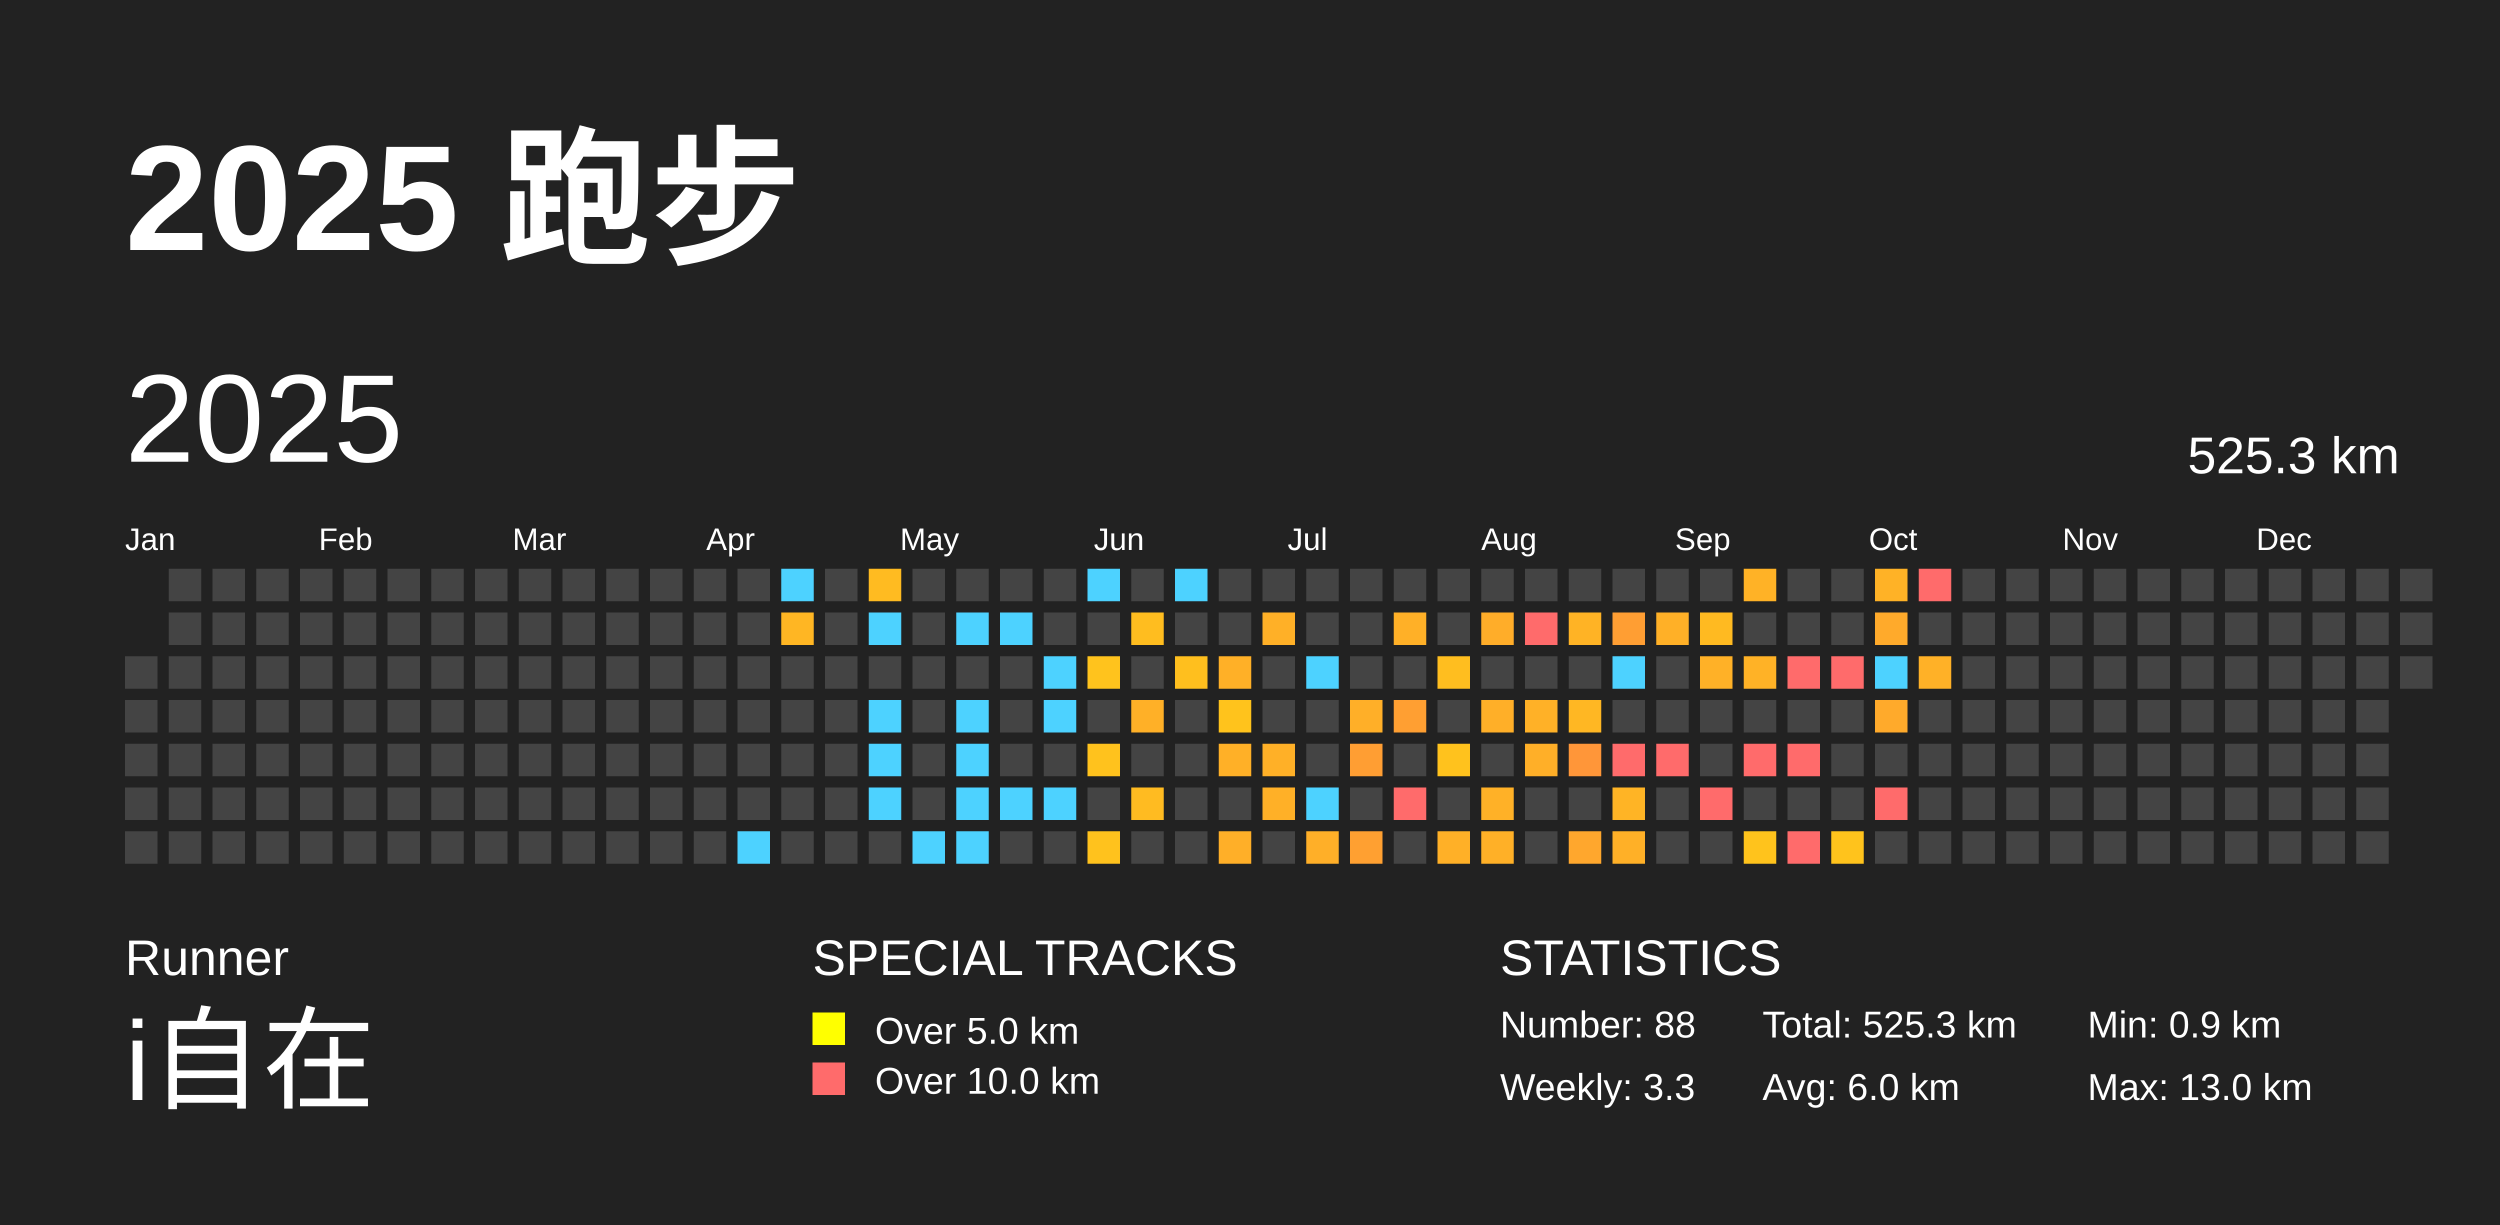
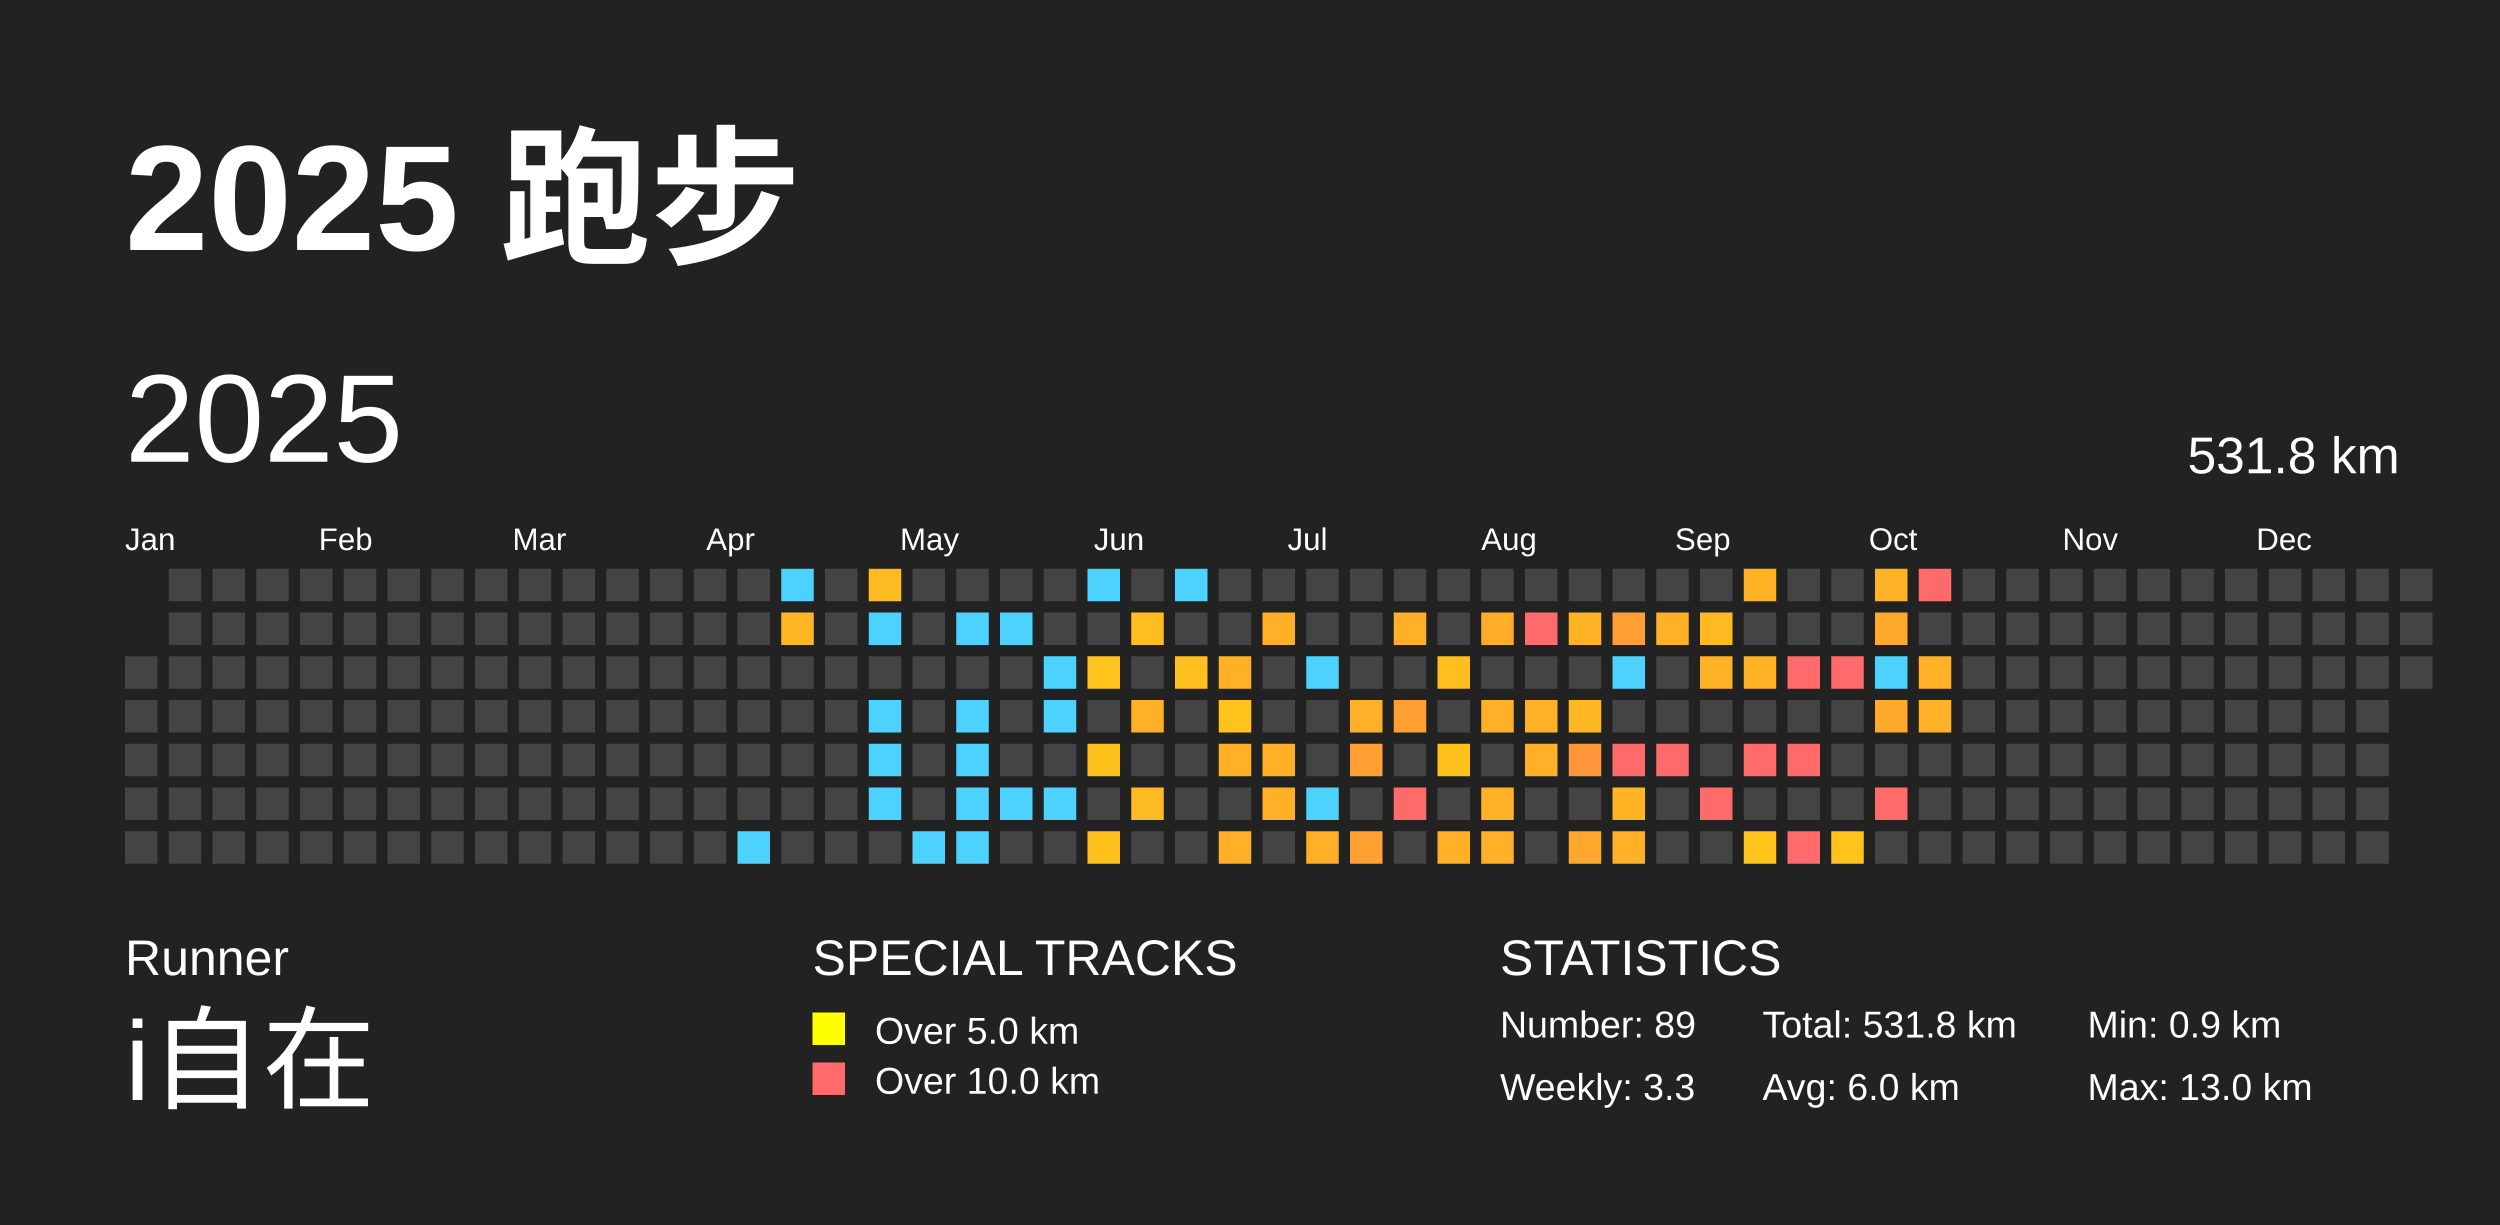
<svg xmlns="http://www.w3.org/2000/svg" baseProfile="full" height="98mm" version="1.1" viewBox="0,0,200,98" width="200mm">
  <defs />
  <rect fill="#222222" height="98" width="200" x="0" y="0" />
  <text fill="#FFFFFF" style="font-size:12px; font-family:Arial; font-weight:bold;" x="10" y="20">2025 跑步</text>
  <text fill="#FFFFFF" style="font-size:4px; font-family:Arial" x="10" y="78">Runner</text>
  <text fill="#FFFFFF" style="font-size:9px; font-family:Arial" x="10" y="88">i自在</text>
  <text fill="#FFFFFF" style="font-size:4px; font-family:Arial" x="65" y="78">SPECIAL TRACKS</text>
  <rect fill="#FFFF00" height="2.6" width="2.6" x="65" y="81" />
  <text fill="#FFFFFF" style="font-size:3px; font-family:Arial" x="70" y="83.5">Over 5.0 km</text>
  <rect fill="#FF6B6B" height="2.6" width="2.6" x="65" y="85" />
  <text fill="#FFFFFF" style="font-size:3px; font-family:Arial" x="70" y="87.5">Over 10.0 km</text>
  <text fill="#FFFFFF" style="font-size:4px; font-family:Arial" x="120" y="78">STATISTICS</text>
-   <text fill="#FFFFFF" style="font-size:3px; font-family:Arial" x="120" y="83">Number: 88</text>
+   <text fill="#FFFFFF" style="font-size:3px; font-family:Arial" x="120" y="83">Number: 89</text>
  <text fill="#FFFFFF" style="font-size:3px; font-family:Arial" x="120" y="88">Weekly: 3.3</text>
-   <text fill="#FFFFFF" style="font-size:3px; font-family:Arial" x="141" y="83">Total: 525.3 km</text>
+   <text fill="#FFFFFF" style="font-size:3px; font-family:Arial" x="141" y="83">Total: 531.8 km</text>
  <text fill="#FFFFFF" style="font-size:3px; font-family:Arial" x="141" y="88">Avg: 6.0 km</text>
  <text fill="#FFFFFF" style="font-size:3px; font-family:Arial" x="167" y="83">Min: 0.9 km</text>
  <text fill="#FFFFFF" style="font-size:3px; font-family:Arial" x="167" y="88">Max: 13.0 km</text>
  <text dominant-baseline="hanging" fill="#FFFFFF" style="font-size:10.0px; font-family:Arial;" x="10" y="30">2025</text>
-   <text dominant-baseline="hanging" fill="#FFFFFF" style="font-size:4.125px; font-family:Arial;" x="175" y="35">525.3 km</text>
+   <text dominant-baseline="hanging" fill="#FFFFFF" style="font-size:4.125px; font-family:Arial;" x="175" y="35">531.8 km</text>
  <text fill="#FFFFFF" style="font-size:2.5px; font-family:Arial" x="10.0" y="44">Jan</text>
  <text fill="#FFFFFF" style="font-size:2.5px; font-family:Arial" x="25.5" y="44">Feb</text>
  <text fill="#FFFFFF" style="font-size:2.5px; font-family:Arial" x="41.0" y="44">Mar</text>
  <text fill="#FFFFFF" style="font-size:2.5px; font-family:Arial" x="56.5" y="44">Apr</text>
  <text fill="#FFFFFF" style="font-size:2.5px; font-family:Arial" x="72.0" y="44">May</text>
  <text fill="#FFFFFF" style="font-size:2.5px; font-family:Arial" x="87.5" y="44">Jun</text>
  <text fill="#FFFFFF" style="font-size:2.5px; font-family:Arial" x="103.0" y="44">Jul</text>
  <text fill="#FFFFFF" style="font-size:2.5px; font-family:Arial" x="118.5" y="44">Aug</text>
  <text fill="#FFFFFF" style="font-size:2.5px; font-family:Arial" x="134.0" y="44">Sep</text>
  <text fill="#FFFFFF" style="font-size:2.5px; font-family:Arial" x="149.5" y="44">Oct</text>
  <text fill="#FFFFFF" style="font-size:2.5px; font-family:Arial" x="165.0" y="44">Nov</text>
  <text fill="#FFFFFF" style="font-size:2.5px; font-family:Arial" x="180.5" y="44">Dec</text>
  <rect fill="#444444" height="2.6" width="2.6" x="10.0" y="52.5" />
  <rect fill="#444444" height="2.6" width="2.6" x="10.0" y="56.0" />
  <rect fill="#444444" height="2.6" width="2.6" x="10.0" y="59.5" />
  <rect fill="#444444" height="2.6" width="2.6" x="10.0" y="63.0" />
  <rect fill="#444444" height="2.6" width="2.6" x="10.0" y="66.5" />
  <rect fill="#444444" height="2.6" width="2.6" x="13.5" y="45.5" />
  <rect fill="#444444" height="2.6" width="2.6" x="13.5" y="49.0" />
  <rect fill="#444444" height="2.6" width="2.6" x="13.5" y="52.5" />
  <rect fill="#444444" height="2.6" width="2.6" x="13.5" y="56.0" />
  <rect fill="#444444" height="2.6" width="2.6" x="13.5" y="59.5" />
  <rect fill="#444444" height="2.6" width="2.6" x="13.5" y="63.0" />
  <rect fill="#444444" height="2.6" width="2.6" x="13.5" y="66.5" />
  <rect fill="#444444" height="2.6" width="2.6" x="17.0" y="45.5" />
  <rect fill="#444444" height="2.6" width="2.6" x="17.0" y="49.0" />
  <rect fill="#444444" height="2.6" width="2.6" x="17.0" y="52.5" />
  <rect fill="#444444" height="2.6" width="2.6" x="17.0" y="56.0" />
  <rect fill="#444444" height="2.6" width="2.6" x="17.0" y="59.5" />
  <rect fill="#444444" height="2.6" width="2.6" x="17.0" y="63.0" />
  <rect fill="#444444" height="2.6" width="2.6" x="17.0" y="66.5" />
  <rect fill="#444444" height="2.6" width="2.6" x="20.5" y="45.5" />
  <rect fill="#444444" height="2.6" width="2.6" x="20.5" y="49.0" />
  <rect fill="#444444" height="2.6" width="2.6" x="20.5" y="52.5" />
  <rect fill="#444444" height="2.6" width="2.6" x="20.5" y="56.0" />
  <rect fill="#444444" height="2.6" width="2.6" x="20.5" y="59.5" />
  <rect fill="#444444" height="2.6" width="2.6" x="20.5" y="63.0" />
  <rect fill="#444444" height="2.6" width="2.6" x="20.5" y="66.5" />
  <rect fill="#444444" height="2.6" width="2.6" x="24.0" y="45.5" />
  <rect fill="#444444" height="2.6" width="2.6" x="24.0" y="49.0" />
  <rect fill="#444444" height="2.6" width="2.6" x="24.0" y="52.5" />
  <rect fill="#444444" height="2.6" width="2.6" x="24.0" y="56.0" />
  <rect fill="#444444" height="2.6" width="2.6" x="24.0" y="59.5" />
  <rect fill="#444444" height="2.6" width="2.6" x="24.0" y="63.0" />
  <rect fill="#444444" height="2.6" width="2.6" x="24.0" y="66.5" />
  <rect fill="#444444" height="2.6" width="2.6" x="27.5" y="45.5" />
  <rect fill="#444444" height="2.6" width="2.6" x="27.5" y="49.0" />
  <rect fill="#444444" height="2.6" width="2.6" x="27.5" y="52.5" />
  <rect fill="#444444" height="2.6" width="2.6" x="27.5" y="56.0" />
  <rect fill="#444444" height="2.6" width="2.6" x="27.5" y="59.5" />
  <rect fill="#444444" height="2.6" width="2.6" x="27.5" y="63.0" />
  <rect fill="#444444" height="2.6" width="2.6" x="27.5" y="66.5" />
  <rect fill="#444444" height="2.6" width="2.6" x="31.0" y="45.5" />
  <rect fill="#444444" height="2.6" width="2.6" x="31.0" y="49.0" />
  <rect fill="#444444" height="2.6" width="2.6" x="31.0" y="52.5" />
  <rect fill="#444444" height="2.6" width="2.6" x="31.0" y="56.0" />
  <rect fill="#444444" height="2.6" width="2.6" x="31.0" y="59.5" />
  <rect fill="#444444" height="2.6" width="2.6" x="31.0" y="63.0" />
  <rect fill="#444444" height="2.6" width="2.6" x="31.0" y="66.5" />
  <rect fill="#444444" height="2.6" width="2.6" x="34.5" y="45.5" />
  <rect fill="#444444" height="2.6" width="2.6" x="34.5" y="49.0" />
  <rect fill="#444444" height="2.6" width="2.6" x="34.5" y="52.5" />
  <rect fill="#444444" height="2.6" width="2.6" x="34.5" y="56.0" />
  <rect fill="#444444" height="2.6" width="2.6" x="34.5" y="59.5" />
  <rect fill="#444444" height="2.6" width="2.6" x="34.5" y="63.0" />
  <rect fill="#444444" height="2.6" width="2.6" x="34.5" y="66.5" />
  <rect fill="#444444" height="2.6" width="2.6" x="38.0" y="45.5" />
  <rect fill="#444444" height="2.6" width="2.6" x="38.0" y="49.0" />
  <rect fill="#444444" height="2.6" width="2.6" x="38.0" y="52.5" />
  <rect fill="#444444" height="2.6" width="2.6" x="38.0" y="56.0" />
  <rect fill="#444444" height="2.6" width="2.6" x="38.0" y="59.5" />
  <rect fill="#444444" height="2.6" width="2.6" x="38.0" y="63.0" />
  <rect fill="#444444" height="2.6" width="2.6" x="38.0" y="66.5" />
  <rect fill="#444444" height="2.6" width="2.6" x="41.5" y="45.5" />
  <rect fill="#444444" height="2.6" width="2.6" x="41.5" y="49.0" />
  <rect fill="#444444" height="2.6" width="2.6" x="41.5" y="52.5" />
  <rect fill="#444444" height="2.6" width="2.6" x="41.5" y="56.0" />
  <rect fill="#444444" height="2.6" width="2.6" x="41.5" y="59.5" />
  <rect fill="#444444" height="2.6" width="2.6" x="41.5" y="63.0" />
  <rect fill="#444444" height="2.6" width="2.6" x="41.5" y="66.5" />
  <rect fill="#444444" height="2.6" width="2.6" x="45.0" y="45.5" />
  <rect fill="#444444" height="2.6" width="2.6" x="45.0" y="49.0" />
  <rect fill="#444444" height="2.6" width="2.6" x="45.0" y="52.5" />
  <rect fill="#444444" height="2.6" width="2.6" x="45.0" y="56.0" />
  <rect fill="#444444" height="2.6" width="2.6" x="45.0" y="59.5" />
  <rect fill="#444444" height="2.6" width="2.6" x="45.0" y="63.0" />
  <rect fill="#444444" height="2.6" width="2.6" x="45.0" y="66.5" />
  <rect fill="#444444" height="2.6" width="2.6" x="48.5" y="45.5" />
  <rect fill="#444444" height="2.6" width="2.6" x="48.5" y="49.0" />
  <rect fill="#444444" height="2.6" width="2.6" x="48.5" y="52.5" />
  <rect fill="#444444" height="2.6" width="2.6" x="48.5" y="56.0" />
  <rect fill="#444444" height="2.6" width="2.6" x="48.5" y="59.5" />
  <rect fill="#444444" height="2.6" width="2.6" x="48.5" y="63.0" />
  <rect fill="#444444" height="2.6" width="2.6" x="48.5" y="66.5" />
  <rect fill="#444444" height="2.6" width="2.6" x="52.0" y="45.5" />
  <rect fill="#444444" height="2.6" width="2.6" x="52.0" y="49.0" />
  <rect fill="#444444" height="2.6" width="2.6" x="52.0" y="52.5" />
  <rect fill="#444444" height="2.6" width="2.6" x="52.0" y="56.0" />
  <rect fill="#444444" height="2.6" width="2.6" x="52.0" y="59.5" />
  <rect fill="#444444" height="2.6" width="2.6" x="52.0" y="63.0" />
  <rect fill="#444444" height="2.6" width="2.6" x="52.0" y="66.5" />
  <rect fill="#444444" height="2.6" width="2.6" x="55.5" y="45.5" />
  <rect fill="#444444" height="2.6" width="2.6" x="55.5" y="49.0" />
  <rect fill="#444444" height="2.6" width="2.6" x="55.5" y="52.5" />
  <rect fill="#444444" height="2.6" width="2.6" x="55.5" y="56.0" />
  <rect fill="#444444" height="2.6" width="2.6" x="55.5" y="59.5" />
  <rect fill="#444444" height="2.6" width="2.6" x="55.5" y="63.0" />
  <rect fill="#444444" height="2.6" width="2.6" x="55.5" y="66.5" />
  <rect fill="#444444" height="2.6" width="2.6" x="59.0" y="45.5" />
  <rect fill="#444444" height="2.6" width="2.6" x="59.0" y="49.0" />
  <rect fill="#444444" height="2.6" width="2.6" x="59.0" y="52.5" />
  <rect fill="#444444" height="2.6" width="2.6" x="59.0" y="56.0" />
  <rect fill="#444444" height="2.6" width="2.6" x="59.0" y="59.5" />
  <rect fill="#444444" height="2.6" width="2.6" x="59.0" y="63.0" />
  <rect fill="#4dd2ff" height="2.6" width="2.6" x="59.0" y="66.5" />
  <rect fill="#4dd2ff" height="2.6" width="2.6" x="62.5" y="45.5" />
  <rect fill="#ffb623" height="2.6" width="2.6" x="62.5" y="49.0" />
  <rect fill="#444444" height="2.6" width="2.6" x="62.5" y="52.5" />
  <rect fill="#444444" height="2.6" width="2.6" x="62.5" y="56.0" />
  <rect fill="#444444" height="2.6" width="2.6" x="62.5" y="59.5" />
  <rect fill="#444444" height="2.6" width="2.6" x="62.5" y="63.0" />
  <rect fill="#444444" height="2.6" width="2.6" x="62.5" y="66.5" />
  <rect fill="#444444" height="2.6" width="2.6" x="66.0" y="45.5" />
  <rect fill="#444444" height="2.6" width="2.6" x="66.0" y="49.0" />
  <rect fill="#444444" height="2.6" width="2.6" x="66.0" y="52.5" />
  <rect fill="#444444" height="2.6" width="2.6" x="66.0" y="56.0" />
  <rect fill="#444444" height="2.6" width="2.6" x="66.0" y="59.5" />
  <rect fill="#444444" height="2.6" width="2.6" x="66.0" y="63.0" />
  <rect fill="#444444" height="2.6" width="2.6" x="66.0" y="66.5" />
  <rect fill="#ffbb21" height="2.6" width="2.6" x="69.5" y="45.5" />
  <rect fill="#4dd2ff" height="2.6" width="2.6" x="69.5" y="49.0" />
  <rect fill="#444444" height="2.6" width="2.6" x="69.5" y="52.5" />
  <rect fill="#4dd2ff" height="2.6" width="2.6" x="69.5" y="56.0" />
  <rect fill="#4dd2ff" height="2.6" width="2.6" x="69.5" y="59.5" />
  <rect fill="#4dd2ff" height="2.6" width="2.6" x="69.5" y="63.0" />
  <rect fill="#444444" height="2.6" width="2.6" x="69.5" y="66.5" />
  <rect fill="#444444" height="2.6" width="2.6" x="73.0" y="45.5" />
  <rect fill="#444444" height="2.6" width="2.6" x="73.0" y="49.0" />
  <rect fill="#444444" height="2.6" width="2.6" x="73.0" y="52.5" />
  <rect fill="#444444" height="2.6" width="2.6" x="73.0" y="56.0" />
  <rect fill="#444444" height="2.6" width="2.6" x="73.0" y="59.5" />
  <rect fill="#444444" height="2.6" width="2.6" x="73.0" y="63.0" />
  <rect fill="#4dd2ff" height="2.6" width="2.6" x="73.0" y="66.5" />
  <rect fill="#444444" height="2.6" width="2.6" x="76.5" y="45.5" />
  <rect fill="#4dd2ff" height="2.6" width="2.6" x="76.5" y="49.0" />
  <rect fill="#444444" height="2.6" width="2.6" x="76.5" y="52.5" />
  <rect fill="#4dd2ff" height="2.6" width="2.6" x="76.5" y="56.0" />
  <rect fill="#4dd2ff" height="2.6" width="2.6" x="76.5" y="59.5" />
  <rect fill="#4dd2ff" height="2.6" width="2.6" x="76.5" y="63.0" />
  <rect fill="#4dd2ff" height="2.6" width="2.6" x="76.5" y="66.5" />
  <rect fill="#444444" height="2.6" width="2.6" x="80.0" y="45.5" />
  <rect fill="#4dd2ff" height="2.6" width="2.6" x="80.0" y="49.0" />
  <rect fill="#444444" height="2.6" width="2.6" x="80.0" y="52.5" />
  <rect fill="#444444" height="2.6" width="2.6" x="80.0" y="56.0" />
  <rect fill="#444444" height="2.6" width="2.6" x="80.0" y="59.5" />
  <rect fill="#4dd2ff" height="2.6" width="2.6" x="80.0" y="63.0" />
  <rect fill="#444444" height="2.6" width="2.6" x="80.0" y="66.5" />
  <rect fill="#444444" height="2.6" width="2.6" x="83.5" y="45.5" />
  <rect fill="#444444" height="2.6" width="2.6" x="83.5" y="49.0" />
  <rect fill="#4dd2ff" height="2.6" width="2.6" x="83.5" y="52.5" />
  <rect fill="#4dd2ff" height="2.6" width="2.6" x="83.5" y="56.0" />
  <rect fill="#444444" height="2.6" width="2.6" x="83.5" y="59.5" />
  <rect fill="#4dd2ff" height="2.6" width="2.6" x="83.5" y="63.0" />
  <rect fill="#444444" height="2.6" width="2.6" x="83.5" y="66.5" />
  <rect fill="#4dd2ff" height="2.6" width="2.6" x="87.0" y="45.5" />
  <rect fill="#444444" height="2.6" width="2.6" x="87.0" y="49.0" />
  <rect fill="#ffc31d" height="2.6" width="2.6" x="87.0" y="52.5" />
  <rect fill="#444444" height="2.6" width="2.6" x="87.0" y="56.0" />
  <rect fill="#ffc21d" height="2.6" width="2.6" x="87.0" y="59.5" />
  <rect fill="#444444" height="2.6" width="2.6" x="87.0" y="63.0" />
  <rect fill="#ffc21d" height="2.6" width="2.6" x="87.0" y="66.5" />
  <rect fill="#444444" height="2.6" width="2.6" x="90.5" y="45.5" />
  <rect fill="#ffbd1f" height="2.6" width="2.6" x="90.5" y="49.0" />
  <rect fill="#444444" height="2.6" width="2.6" x="90.5" y="52.5" />
  <rect fill="#ffb027" height="2.6" width="2.6" x="90.5" y="56.0" />
  <rect fill="#444444" height="2.6" width="2.6" x="90.5" y="59.5" />
  <rect fill="#ffbb21" height="2.6" width="2.6" x="90.5" y="63.0" />
  <rect fill="#444444" height="2.6" width="2.6" x="90.5" y="66.5" />
  <rect fill="#4dd2ff" height="2.6" width="2.6" x="94.0" y="45.5" />
  <rect fill="#444444" height="2.6" width="2.6" x="94.0" y="49.0" />
  <rect fill="#ffbf1e" height="2.6" width="2.6" x="94.0" y="52.5" />
  <rect fill="#444444" height="2.6" width="2.6" x="94.0" y="56.0" />
  <rect fill="#444444" height="2.6" width="2.6" x="94.0" y="59.5" />
  <rect fill="#444444" height="2.6" width="2.6" x="94.0" y="63.0" />
  <rect fill="#444444" height="2.6" width="2.6" x="94.0" y="66.5" />
  <rect fill="#444444" height="2.6" width="2.6" x="97.5" y="45.5" />
  <rect fill="#444444" height="2.6" width="2.6" x="97.5" y="49.0" />
  <rect fill="#ffb027" height="2.6" width="2.6" x="97.5" y="52.5" />
  <rect fill="#ffc31c" height="2.6" width="2.6" x="97.5" y="56.0" />
  <rect fill="#ffb027" height="2.6" width="2.6" x="97.5" y="59.5" />
  <rect fill="#444444" height="2.6" width="2.6" x="97.5" y="63.0" />
  <rect fill="#ffaf28" height="2.6" width="2.6" x="97.5" y="66.5" />
  <rect fill="#444444" height="2.6" width="2.6" x="101.0" y="45.5" />
  <rect fill="#ffb027" height="2.6" width="2.6" x="101.0" y="49.0" />
  <rect fill="#444444" height="2.6" width="2.6" x="101.0" y="52.5" />
  <rect fill="#444444" height="2.6" width="2.6" x="101.0" y="56.0" />
  <rect fill="#ffb027" height="2.6" width="2.6" x="101.0" y="59.5" />
  <rect fill="#ffb027" height="2.6" width="2.6" x="101.0" y="63.0" />
  <rect fill="#444444" height="2.6" width="2.6" x="101.0" y="66.5" />
  <rect fill="#444444" height="2.6" width="2.6" x="104.5" y="45.5" />
  <rect fill="#444444" height="2.6" width="2.6" x="104.5" y="49.0" />
  <rect fill="#4dd2ff" height="2.6" width="2.6" x="104.5" y="52.5" />
  <rect fill="#444444" height="2.6" width="2.6" x="104.5" y="56.0" />
  <rect fill="#444444" height="2.6" width="2.6" x="104.5" y="59.5" />
  <rect fill="#4dd2ff" height="2.6" width="2.6" x="104.5" y="63.0" />
  <rect fill="#ffaf28" height="2.6" width="2.6" x="104.5" y="66.5" />
  <rect fill="#444444" height="2.6" width="2.6" x="108.0" y="45.5" />
  <rect fill="#444444" height="2.6" width="2.6" x="108.0" y="49.0" />
  <rect fill="#444444" height="2.6" width="2.6" x="108.0" y="52.5" />
  <rect fill="#ffaf28" height="2.6" width="2.6" x="108.0" y="56.0" />
  <rect fill="#ff9e33" height="2.6" width="2.6" x="108.0" y="59.5" />
  <rect fill="#444444" height="2.6" width="2.6" x="108.0" y="63.0" />
  <rect fill="#ffa031" height="2.6" width="2.6" x="108.0" y="66.5" />
  <rect fill="#444444" height="2.6" width="2.6" x="111.5" y="45.5" />
  <rect fill="#ffb027" height="2.6" width="2.6" x="111.5" y="49.0" />
  <rect fill="#444444" height="2.6" width="2.6" x="111.5" y="52.5" />
  <rect fill="#ff9f32" height="2.6" width="2.6" x="111.5" y="56.0" />
  <rect fill="#444444" height="2.6" width="2.6" x="111.5" y="59.5" />
  <rect fill="#FF6B6B" height="2.6" width="2.6" x="111.5" y="63.0" />
  <rect fill="#444444" height="2.6" width="2.6" x="111.5" y="66.5" />
  <rect fill="#444444" height="2.6" width="2.6" x="115.0" y="45.5" />
  <rect fill="#444444" height="2.6" width="2.6" x="115.0" y="49.0" />
  <rect fill="#ffbe1f" height="2.6" width="2.6" x="115.0" y="52.5" />
  <rect fill="#444444" height="2.6" width="2.6" x="115.0" y="56.0" />
  <rect fill="#ffc21d" height="2.6" width="2.6" x="115.0" y="59.5" />
  <rect fill="#444444" height="2.6" width="2.6" x="115.0" y="63.0" />
  <rect fill="#ffb027" height="2.6" width="2.6" x="115.0" y="66.5" />
  <rect fill="#444444" height="2.6" width="2.6" x="118.5" y="45.5" />
  <rect fill="#ffad29" height="2.6" width="2.6" x="118.5" y="49.0" />
  <rect fill="#444444" height="2.6" width="2.6" x="118.5" y="52.5" />
  <rect fill="#ffaf28" height="2.6" width="2.6" x="118.5" y="56.0" />
  <rect fill="#444444" height="2.6" width="2.6" x="118.5" y="59.5" />
  <rect fill="#ffb127" height="2.6" width="2.6" x="118.5" y="63.0" />
  <rect fill="#ffb027" height="2.6" width="2.6" x="118.5" y="66.5" />
  <rect fill="#444444" height="2.6" width="2.6" x="122.0" y="45.5" />
  <rect fill="#FF6B6B" height="2.6" width="2.6" x="122.0" y="49.0" />
  <rect fill="#444444" height="2.6" width="2.6" x="122.0" y="52.5" />
  <rect fill="#ffb127" height="2.6" width="2.6" x="122.0" y="56.0" />
  <rect fill="#ffaf28" height="2.6" width="2.6" x="122.0" y="59.5" />
  <rect fill="#444444" height="2.6" width="2.6" x="122.0" y="63.0" />
  <rect fill="#444444" height="2.6" width="2.6" x="122.0" y="66.5" />
  <rect fill="#444444" height="2.6" width="2.6" x="125.5" y="45.5" />
  <rect fill="#ffb325" height="2.6" width="2.6" x="125.5" y="49.0" />
  <rect fill="#444444" height="2.6" width="2.6" x="125.5" y="52.5" />
  <rect fill="#ffb723" height="2.6" width="2.6" x="125.5" y="56.0" />
  <rect fill="#ff9639" height="2.6" width="2.6" x="125.5" y="59.5" />
  <rect fill="#444444" height="2.6" width="2.6" x="125.5" y="63.0" />
  <rect fill="#ffa72d" height="2.6" width="2.6" x="125.5" y="66.5" />
  <rect fill="#444444" height="2.6" width="2.6" x="129.0" y="45.5" />
  <rect fill="#ff9e33" height="2.6" width="2.6" x="129.0" y="49.0" />
  <rect fill="#4dd2ff" height="2.6" width="2.6" x="129.0" y="52.5" />
  <rect fill="#444444" height="2.6" width="2.6" x="129.0" y="56.0" />
  <rect fill="#FF6B6B" height="2.6" width="2.6" x="129.0" y="59.5" />
  <rect fill="#ffb425" height="2.6" width="2.6" x="129.0" y="63.0" />
  <rect fill="#ffb027" height="2.6" width="2.6" x="129.0" y="66.5" />
  <rect fill="#444444" height="2.6" width="2.6" x="132.5" y="45.5" />
  <rect fill="#ffb027" height="2.6" width="2.6" x="132.5" y="49.0" />
  <rect fill="#444444" height="2.6" width="2.6" x="132.5" y="52.5" />
  <rect fill="#444444" height="2.6" width="2.6" x="132.5" y="56.0" />
  <rect fill="#FF6B6B" height="2.6" width="2.6" x="132.5" y="59.5" />
  <rect fill="#444444" height="2.6" width="2.6" x="132.5" y="63.0" />
  <rect fill="#444444" height="2.6" width="2.6" x="132.5" y="66.5" />
  <rect fill="#444444" height="2.6" width="2.6" x="136.0" y="45.5" />
  <rect fill="#ffba21" height="2.6" width="2.6" x="136.0" y="49.0" />
  <rect fill="#ffb127" height="2.6" width="2.6" x="136.0" y="52.5" />
  <rect fill="#444444" height="2.6" width="2.6" x="136.0" y="56.0" />
  <rect fill="#444444" height="2.6" width="2.6" x="136.0" y="59.5" />
  <rect fill="#FF6B6B" height="2.6" width="2.6" x="136.0" y="63.0" />
  <rect fill="#444444" height="2.6" width="2.6" x="136.0" y="66.5" />
  <rect fill="#ffb226" height="2.6" width="2.6" x="139.5" y="45.5" />
  <rect fill="#444444" height="2.6" width="2.6" x="139.5" y="49.0" />
  <rect fill="#ffb226" height="2.6" width="2.6" x="139.5" y="52.5" />
  <rect fill="#444444" height="2.6" width="2.6" x="139.5" y="56.0" />
  <rect fill="#FF6B6B" height="2.6" width="2.6" x="139.5" y="59.5" />
  <rect fill="#444444" height="2.6" width="2.6" x="139.5" y="63.0" />
  <rect fill="#ffc31c" height="2.6" width="2.6" x="139.5" y="66.5" />
  <rect fill="#444444" height="2.6" width="2.6" x="143.0" y="45.5" />
  <rect fill="#444444" height="2.6" width="2.6" x="143.0" y="49.0" />
  <rect fill="#FF6B6B" height="2.6" width="2.6" x="143.0" y="52.5" />
  <rect fill="#444444" height="2.6" width="2.6" x="143.0" y="56.0" />
  <rect fill="#FF6B6B" height="2.6" width="2.6" x="143.0" y="59.5" />
  <rect fill="#444444" height="2.6" width="2.6" x="143.0" y="63.0" />
  <rect fill="#FF6B6B" height="2.6" width="2.6" x="143.0" y="66.5" />
  <rect fill="#444444" height="2.6" width="2.6" x="146.5" y="45.5" />
  <rect fill="#444444" height="2.6" width="2.6" x="146.5" y="49.0" />
  <rect fill="#FF6B6B" height="2.6" width="2.6" x="146.5" y="52.5" />
  <rect fill="#444444" height="2.6" width="2.6" x="146.5" y="56.0" />
  <rect fill="#444444" height="2.6" width="2.6" x="146.5" y="59.5" />
  <rect fill="#444444" height="2.6" width="2.6" x="146.5" y="63.0" />
  <rect fill="#ffc31c" height="2.6" width="2.6" x="146.5" y="66.5" />
  <rect fill="#ffb226" height="2.6" width="2.6" x="150.0" y="45.5" />
  <rect fill="#ffaa2b" height="2.6" width="2.6" x="150.0" y="49.0" />
  <rect fill="#4dd2ff" height="2.6" width="2.6" x="150.0" y="52.5" />
  <rect fill="#ffaa2b" height="2.6" width="2.6" x="150.0" y="56.0" />
  <rect fill="#444444" height="2.6" width="2.6" x="150.0" y="59.5" />
  <rect fill="#FF6B6B" height="2.6" width="2.6" x="150.0" y="63.0" />
  <rect fill="#444444" height="2.6" width="2.6" x="150.0" y="66.5" />
  <rect fill="#FF6B6B" height="2.6" width="2.6" x="153.5" y="45.5" />
  <rect fill="#444444" height="2.6" width="2.6" x="153.5" y="49.0" />
  <rect fill="#ffb127" height="2.6" width="2.6" x="153.5" y="52.5" />
-   <rect fill="#444444" height="2.6" width="2.6" x="153.5" y="56.0" />
+   <rect fill="#ffb127" height="2.6" width="2.6" x="153.5" y="56.0" />
  <rect fill="#444444" height="2.6" width="2.6" x="153.5" y="59.5" />
  <rect fill="#444444" height="2.6" width="2.6" x="153.5" y="63.0" />
  <rect fill="#444444" height="2.6" width="2.6" x="153.5" y="66.5" />
  <rect fill="#444444" height="2.6" width="2.6" x="157.0" y="45.5" />
  <rect fill="#444444" height="2.6" width="2.6" x="157.0" y="49.0" />
  <rect fill="#444444" height="2.6" width="2.6" x="157.0" y="52.5" />
  <rect fill="#444444" height="2.6" width="2.6" x="157.0" y="56.0" />
  <rect fill="#444444" height="2.6" width="2.6" x="157.0" y="59.5" />
  <rect fill="#444444" height="2.6" width="2.6" x="157.0" y="63.0" />
  <rect fill="#444444" height="2.6" width="2.6" x="157.0" y="66.5" />
  <rect fill="#444444" height="2.6" width="2.6" x="160.5" y="45.5" />
  <rect fill="#444444" height="2.6" width="2.6" x="160.5" y="49.0" />
  <rect fill="#444444" height="2.6" width="2.6" x="160.5" y="52.5" />
  <rect fill="#444444" height="2.6" width="2.6" x="160.5" y="56.0" />
  <rect fill="#444444" height="2.6" width="2.6" x="160.5" y="59.5" />
  <rect fill="#444444" height="2.6" width="2.6" x="160.5" y="63.0" />
  <rect fill="#444444" height="2.6" width="2.6" x="160.5" y="66.5" />
  <rect fill="#444444" height="2.6" width="2.6" x="164.0" y="45.5" />
  <rect fill="#444444" height="2.6" width="2.6" x="164.0" y="49.0" />
  <rect fill="#444444" height="2.6" width="2.6" x="164.0" y="52.5" />
  <rect fill="#444444" height="2.6" width="2.6" x="164.0" y="56.0" />
  <rect fill="#444444" height="2.6" width="2.6" x="164.0" y="59.5" />
  <rect fill="#444444" height="2.6" width="2.6" x="164.0" y="63.0" />
  <rect fill="#444444" height="2.6" width="2.6" x="164.0" y="66.5" />
  <rect fill="#444444" height="2.6" width="2.6" x="167.5" y="45.5" />
  <rect fill="#444444" height="2.6" width="2.6" x="167.5" y="49.0" />
  <rect fill="#444444" height="2.6" width="2.6" x="167.5" y="52.5" />
  <rect fill="#444444" height="2.6" width="2.6" x="167.5" y="56.0" />
  <rect fill="#444444" height="2.6" width="2.6" x="167.5" y="59.5" />
  <rect fill="#444444" height="2.6" width="2.6" x="167.5" y="63.0" />
  <rect fill="#444444" height="2.6" width="2.6" x="167.5" y="66.5" />
  <rect fill="#444444" height="2.6" width="2.6" x="171.0" y="45.5" />
  <rect fill="#444444" height="2.6" width="2.6" x="171.0" y="49.0" />
  <rect fill="#444444" height="2.6" width="2.6" x="171.0" y="52.5" />
  <rect fill="#444444" height="2.6" width="2.6" x="171.0" y="56.0" />
  <rect fill="#444444" height="2.6" width="2.6" x="171.0" y="59.5" />
  <rect fill="#444444" height="2.6" width="2.6" x="171.0" y="63.0" />
  <rect fill="#444444" height="2.6" width="2.6" x="171.0" y="66.5" />
  <rect fill="#444444" height="2.6" width="2.6" x="174.5" y="45.5" />
  <rect fill="#444444" height="2.6" width="2.6" x="174.5" y="49.0" />
  <rect fill="#444444" height="2.6" width="2.6" x="174.5" y="52.5" />
  <rect fill="#444444" height="2.6" width="2.6" x="174.5" y="56.0" />
  <rect fill="#444444" height="2.6" width="2.6" x="174.5" y="59.5" />
  <rect fill="#444444" height="2.6" width="2.6" x="174.5" y="63.0" />
  <rect fill="#444444" height="2.6" width="2.6" x="174.5" y="66.5" />
  <rect fill="#444444" height="2.6" width="2.6" x="178.0" y="45.5" />
  <rect fill="#444444" height="2.6" width="2.6" x="178.0" y="49.0" />
  <rect fill="#444444" height="2.6" width="2.6" x="178.0" y="52.5" />
  <rect fill="#444444" height="2.6" width="2.6" x="178.0" y="56.0" />
  <rect fill="#444444" height="2.6" width="2.6" x="178.0" y="59.5" />
  <rect fill="#444444" height="2.6" width="2.6" x="178.0" y="63.0" />
  <rect fill="#444444" height="2.6" width="2.6" x="178.0" y="66.5" />
  <rect fill="#444444" height="2.6" width="2.6" x="181.5" y="45.5" />
  <rect fill="#444444" height="2.6" width="2.6" x="181.5" y="49.0" />
  <rect fill="#444444" height="2.6" width="2.6" x="181.5" y="52.5" />
  <rect fill="#444444" height="2.6" width="2.6" x="181.5" y="56.0" />
  <rect fill="#444444" height="2.6" width="2.6" x="181.5" y="59.5" />
  <rect fill="#444444" height="2.6" width="2.6" x="181.5" y="63.0" />
  <rect fill="#444444" height="2.6" width="2.6" x="181.5" y="66.5" />
  <rect fill="#444444" height="2.6" width="2.6" x="185.0" y="45.5" />
  <rect fill="#444444" height="2.6" width="2.6" x="185.0" y="49.0" />
  <rect fill="#444444" height="2.6" width="2.6" x="185.0" y="52.5" />
  <rect fill="#444444" height="2.6" width="2.6" x="185.0" y="56.0" />
  <rect fill="#444444" height="2.6" width="2.6" x="185.0" y="59.5" />
  <rect fill="#444444" height="2.6" width="2.6" x="185.0" y="63.0" />
  <rect fill="#444444" height="2.6" width="2.6" x="185.0" y="66.5" />
  <rect fill="#444444" height="2.6" width="2.6" x="188.5" y="45.5" />
  <rect fill="#444444" height="2.6" width="2.6" x="188.5" y="49.0" />
  <rect fill="#444444" height="2.6" width="2.6" x="188.5" y="52.5" />
  <rect fill="#444444" height="2.6" width="2.6" x="188.5" y="56.0" />
  <rect fill="#444444" height="2.6" width="2.6" x="188.5" y="59.5" />
  <rect fill="#444444" height="2.6" width="2.6" x="188.5" y="63.0" />
  <rect fill="#444444" height="2.6" width="2.6" x="188.5" y="66.5" />
  <rect fill="#444444" height="2.6" width="2.6" x="192.0" y="45.5" />
  <rect fill="#444444" height="2.6" width="2.6" x="192.0" y="49.0" />
  <rect fill="#444444" height="2.6" width="2.6" x="192.0" y="52.5" />
</svg>
